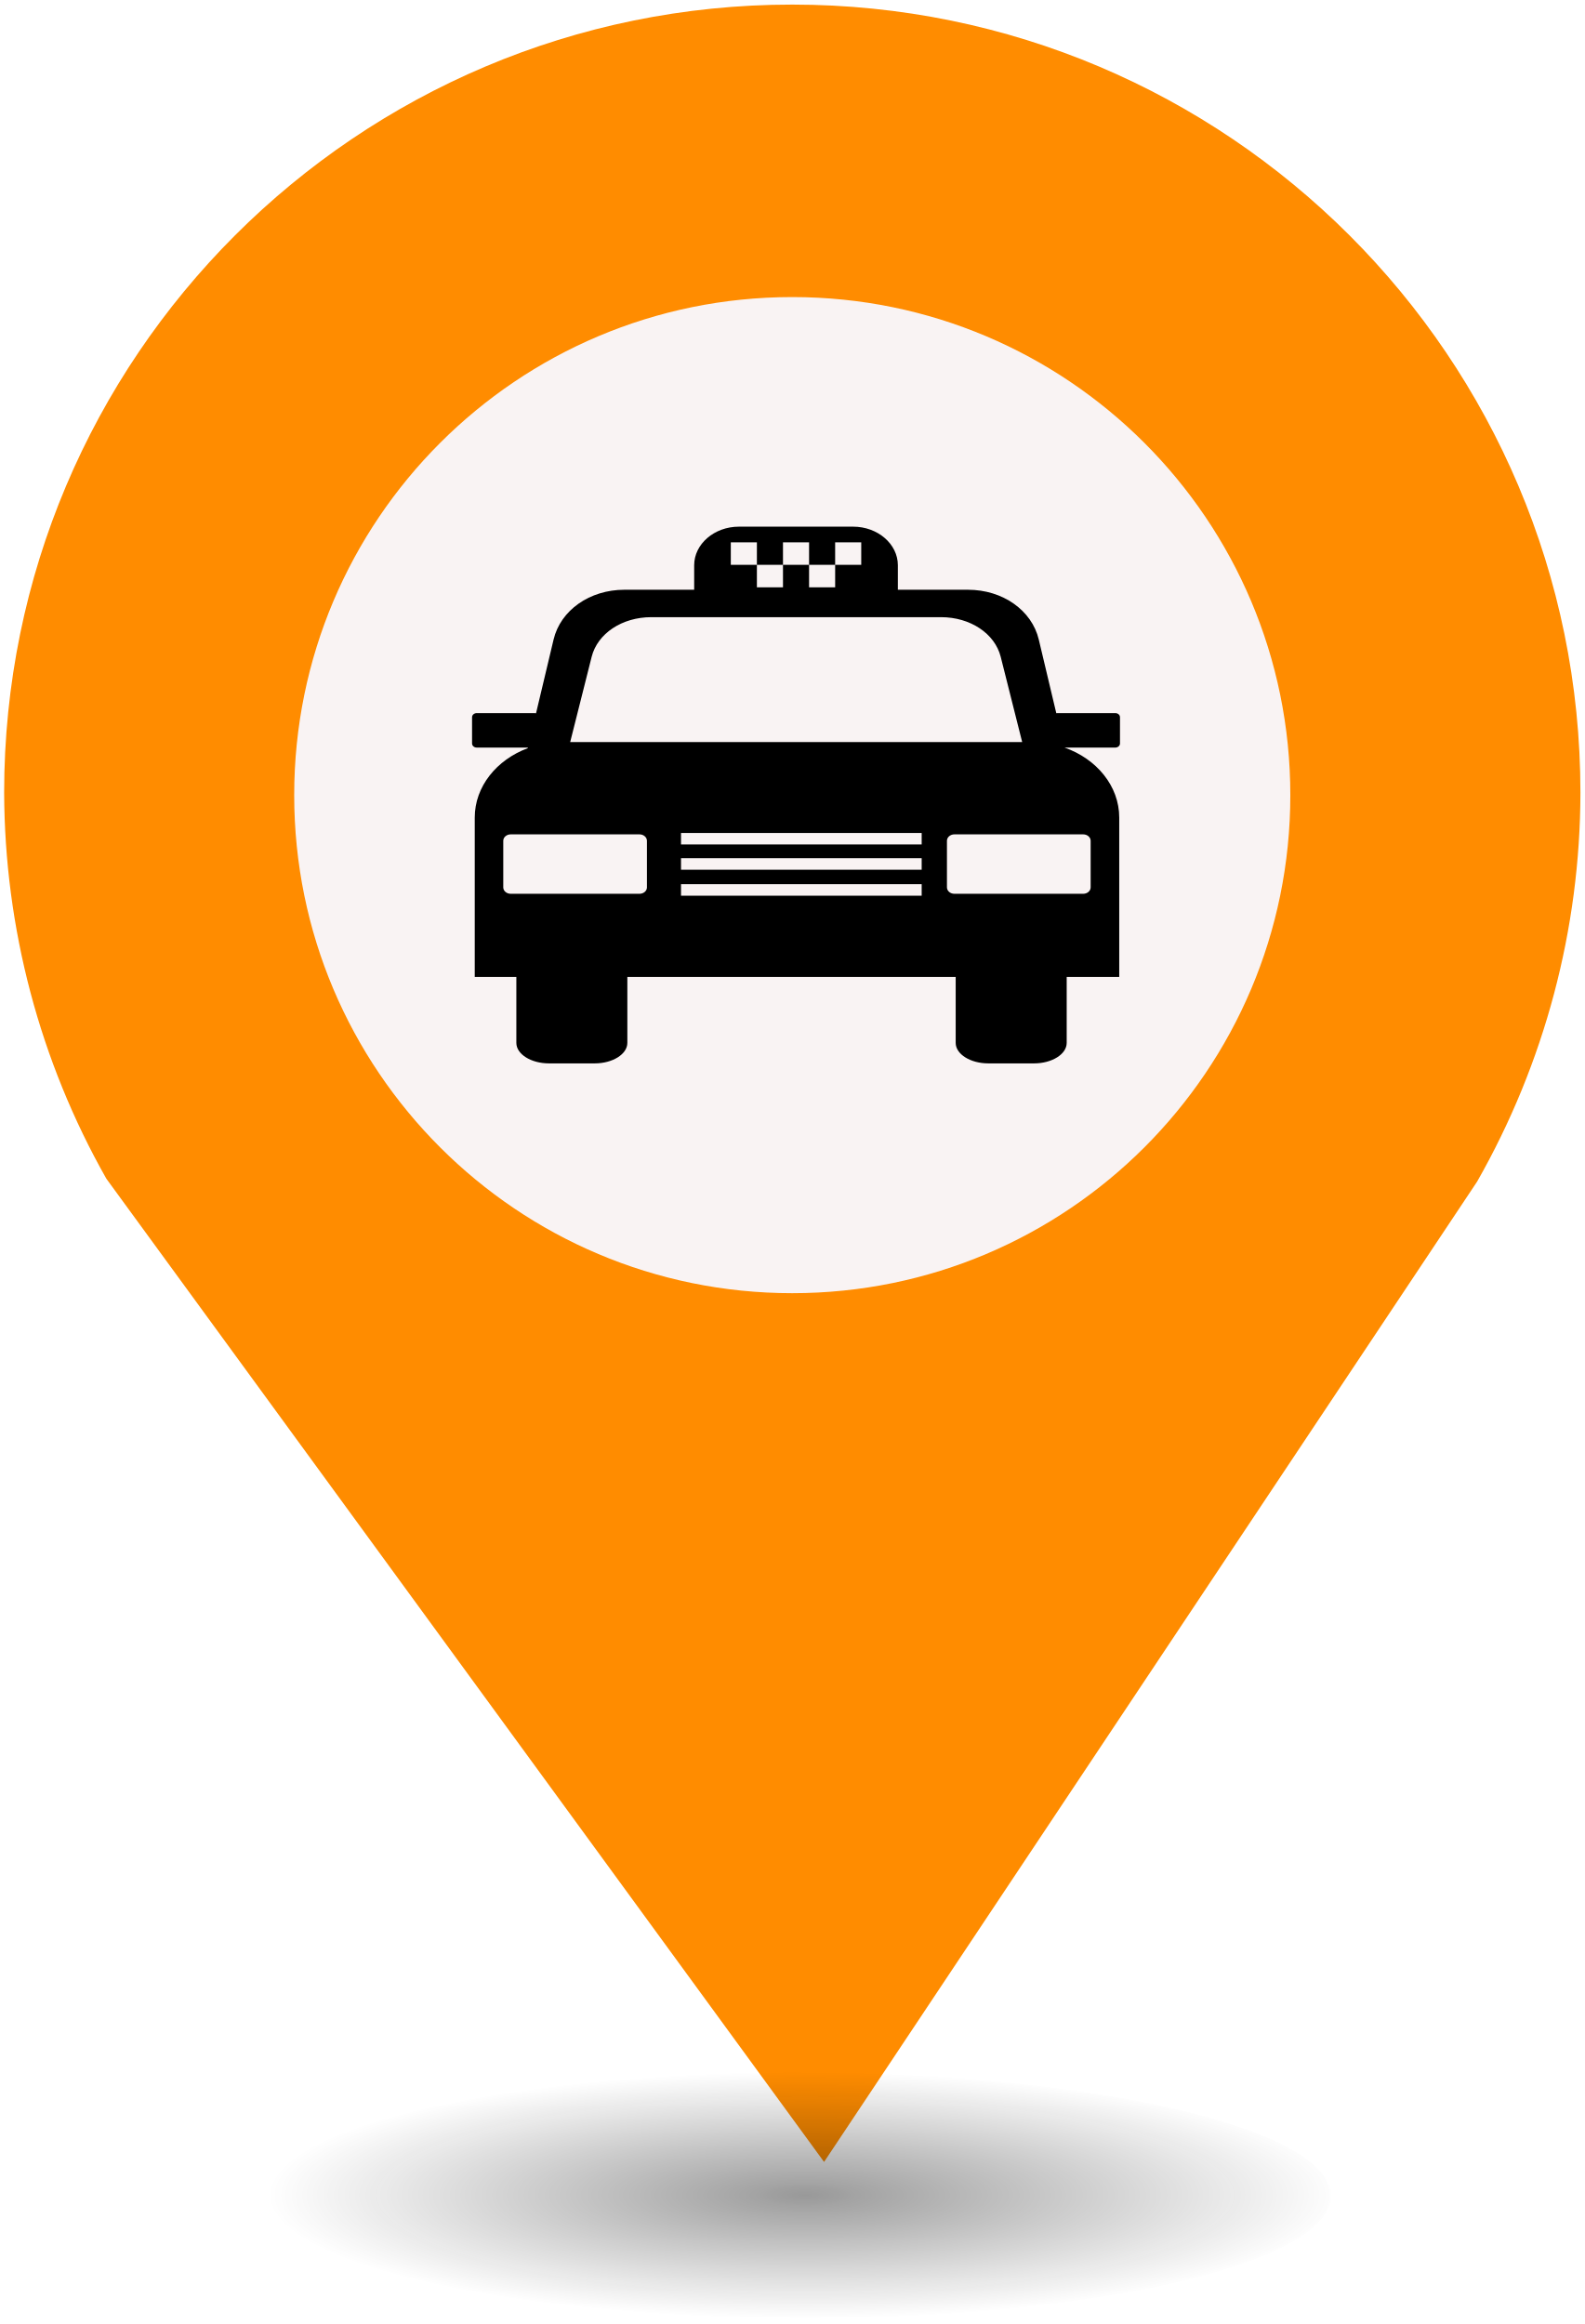
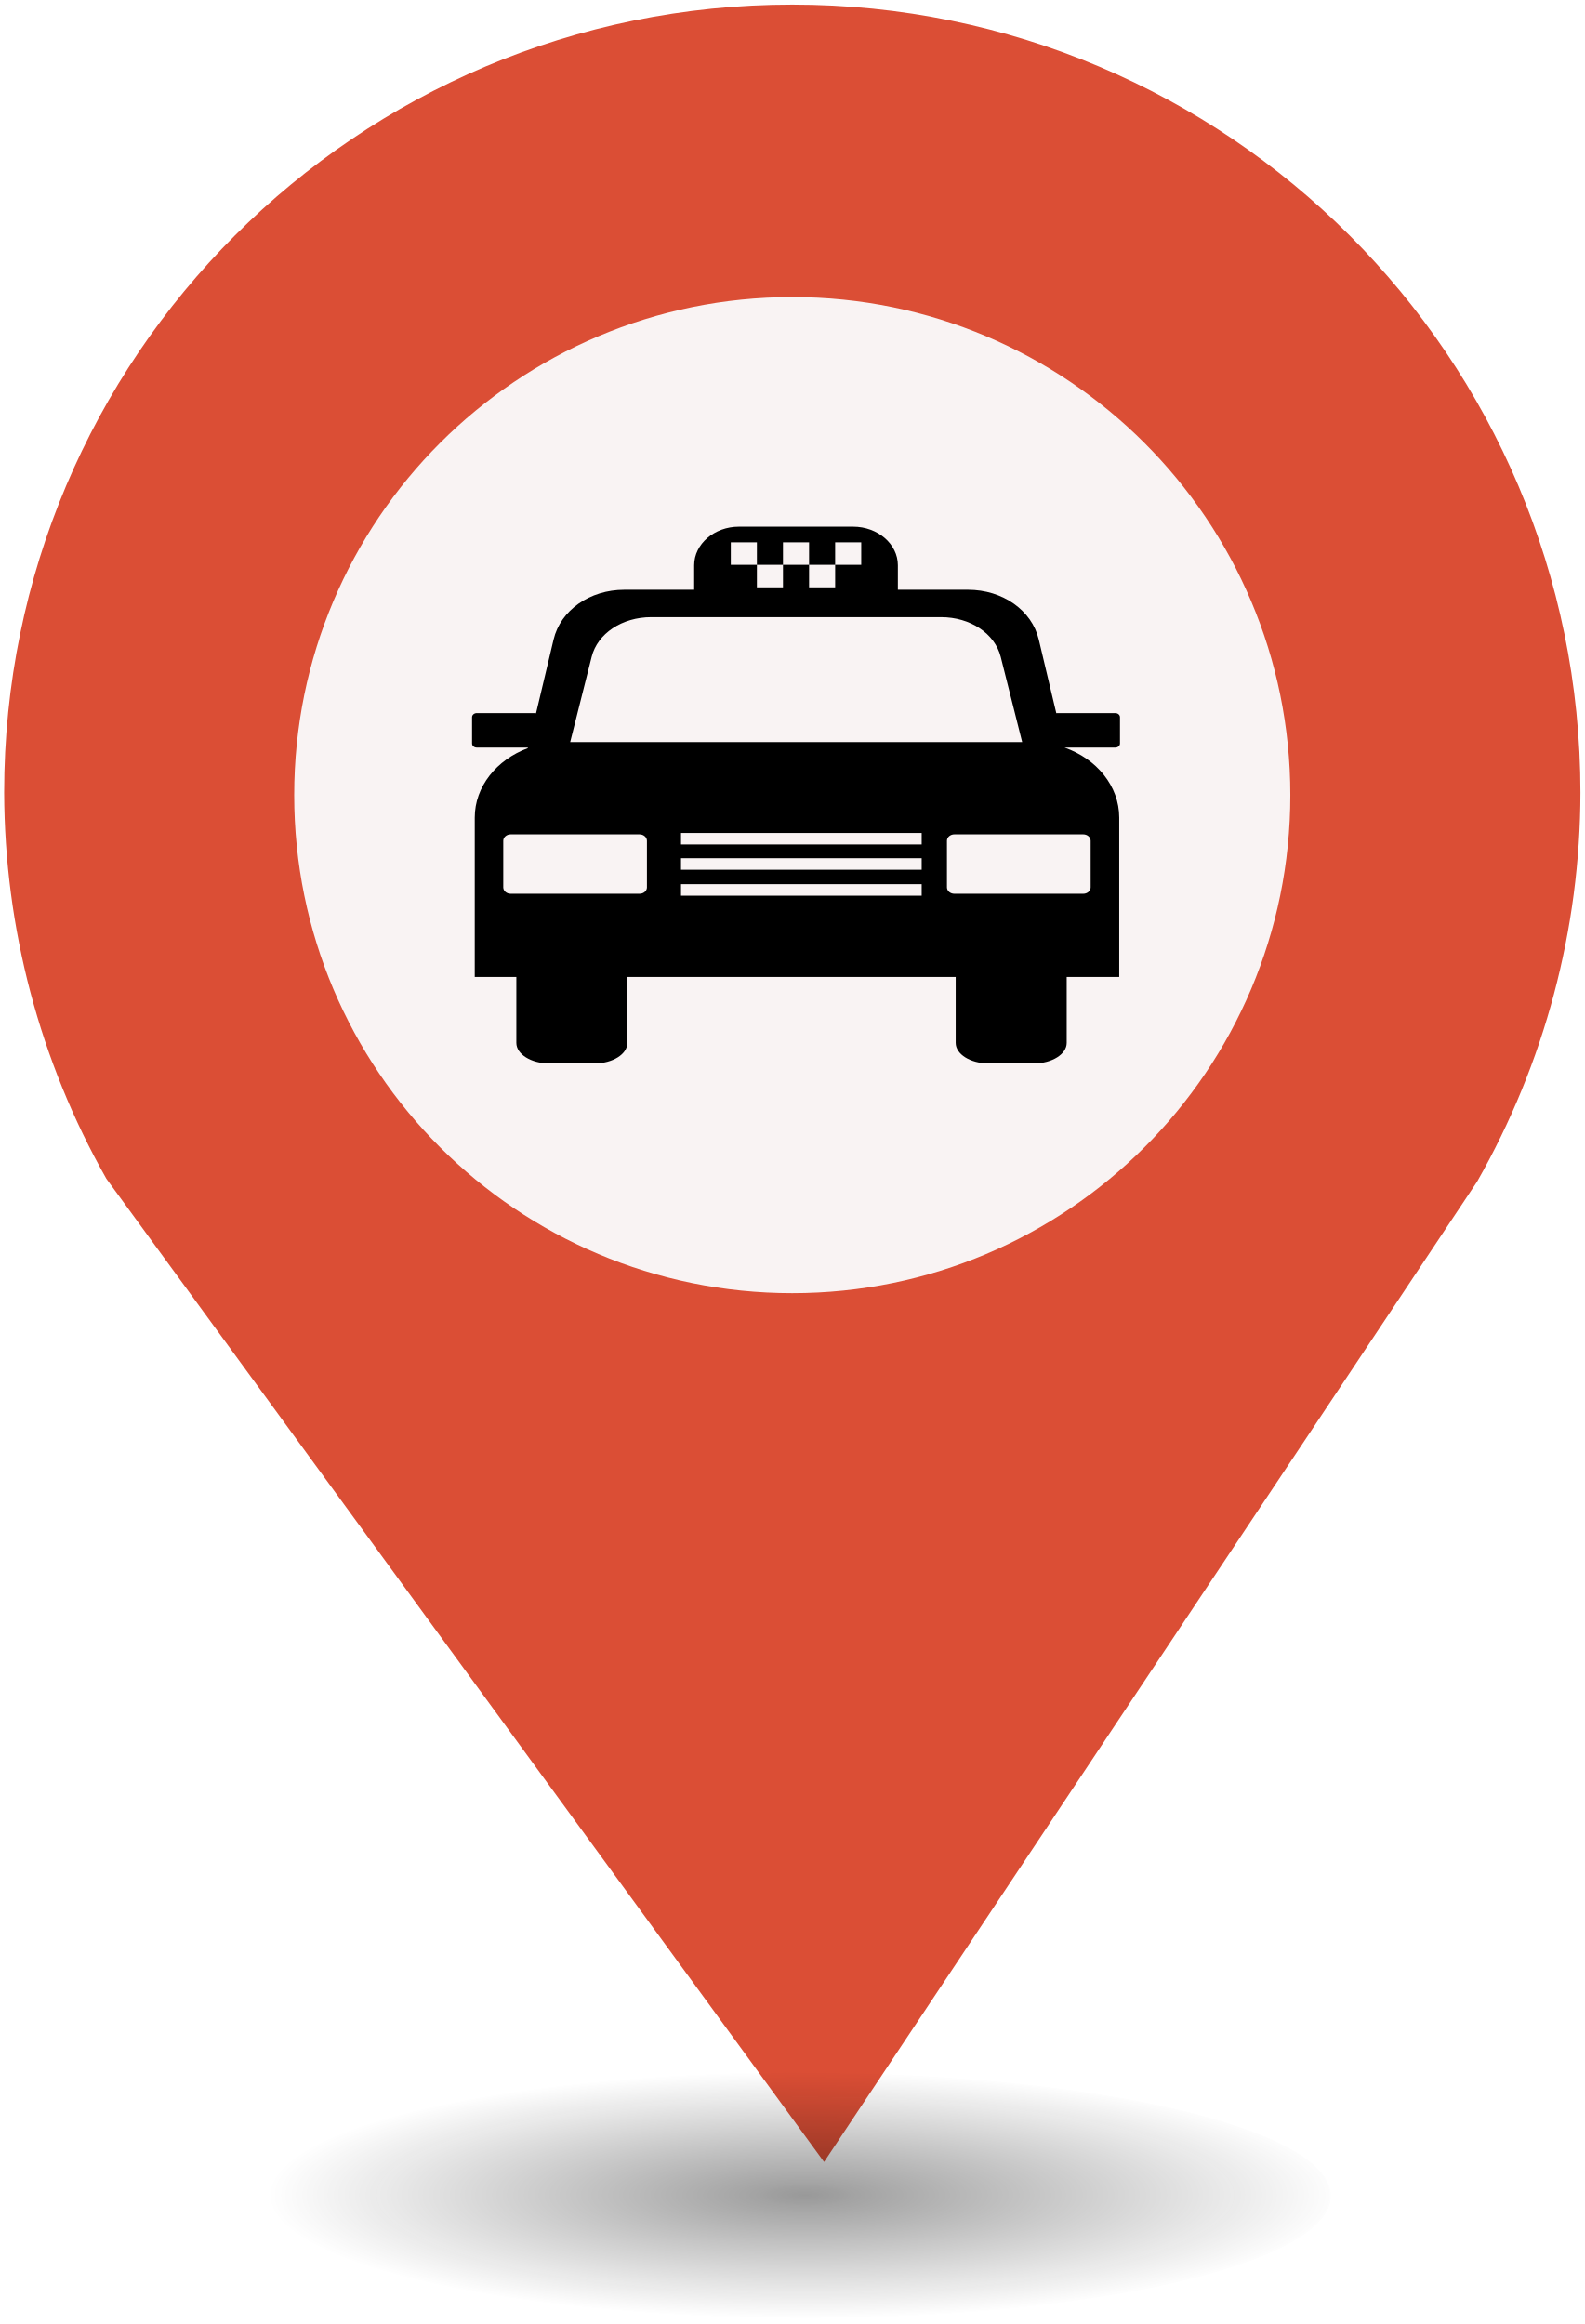
<svg xmlns="http://www.w3.org/2000/svg" height="44px" width="30px" version="1.1" viewBox="0 0 29.989 43.988" id="svg16">
  <defs id="defs7">
    <radialGradient id="a" gradientUnits="userSpaceOnUse" cy="127.6" cx="-42.75" gradientTransform="matrix(4.274964,0,0,0.98163,197.9983,-82.0888)" r="2.384">
      <stop stop-color="#010101" offset="0" id="stop2" />
      <stop stop-opacity="0" stop-color="#090909" offset="1" id="stop4" />
    </radialGradient>
  </defs>
  <g id="g26" transform="translate(-2.0760358e-7,-1.618116)">
-     <path style="fill:#FF8C00;stroke-width:4.275" id="path9" d="m 14.994,1.705 c -8.239,0 -14.917,6.678 -14.917,14.917 0.009,2.562 0.673,5.079 1.935,7.307 L 15.596,42.539 27.956,23.984 c 1.278,-2.244 1.952,-4.78 1.956,-7.362 C 29.911,8.383 23.233,1.705 14.994,1.705 Z" />
+     <path style="fill:#db4e35;stroke-width:4.275" id="path9" d="m 14.994,1.705 c -8.239,0 -14.917,6.678 -14.917,14.917 0.009,2.562 0.673,5.079 1.935,7.307 L 15.596,42.539 27.956,23.984 c 1.278,-2.244 1.952,-4.78 1.956,-7.362 C 29.911,8.383 23.233,1.705 14.994,1.705 Z" />
    <circle style="fill:#f9f3f3;stroke-width:4.275" id="circle11" r="9.427" cx="14.994" cy="16.668" />
    <ellipse style="opacity:0.4;fill:url(#a);stroke-width:4.275" id="ellipse13" cx="14.994" cy="43.18" ry="2.339" rx="10.193" />
    <rect style="fill:none;stroke-width:4.275" x="8.259" y="9.828" width="13.472" height="13.369" ry="0" rx="0" id="replace" />
    <svg version="1.1" x="8.5" y="10" viewBox="0 0 97.703 99.309" enable-background="new 0 0 100 100" xml:space="preserve" id="svg2" width="13" height="13">
      <defs id="defs28" />
      <g id="g3217" transform="translate(27.25092,-7.203862)">
        <g id="g3355" transform="translate(0.5259675,-1.51338)">
          <g id="g3394" transform="translate(-1.304037,6.106822)">
            <g id="g3432" transform="translate(1.32436,-7.06854)">
              <g id="g3490" transform="translate(14.50543,16.20117)">
                <g id="g3544" transform="translate(1.783222,7.907062)">
                  <g id="g3595" transform="translate(9.526484,-0.4690141)">
                    <g id="g3646" transform="translate(-52.35165,-3.588063)">
                      <g id="g3767" transform="translate(6.004856,8.755277)">
                        <g id="g4075" transform="translate(0.5523902,0.07303033)">
                          <g id="g4264" transform="translate(3.088074,-2.637774)">
                            <g id="g4355" transform="translate(8.460199,5.328404)">
                              <g id="g4421" transform="translate(-6.525508,7.085877)">
                                <g id="g4462" transform="translate(25.51802,13.53117)">
                                  <g id="g4500" transform="translate(80.26127,-61.02332)">
                                    <g id="g5344" transform="translate(-17.61483,53.92915)">
                                      <g id="g5294" display="none" style="display:none">
                                        <rect id="rect5296" height="196" width="394.5" display="inline" y="-80.755" x="-43.5" style="fill:#000000;display:inline" />
                                      </g>
                                      <g id="g5316" display="none" style="display:none">
                                        <g id="g5318" display="inline" style="display:inline">
                                          <path id="path5320" d="M 1.581,10.718 H 30.418 L 16,1.051 1.581,10.718 z M 17.592,6.594 c 0,0.879 -0.713,1.592 -1.592,1.592 -0.879,0 -1.592,-0.713 -1.592,-1.592 0,-0.879 0.713,-1.592 1.592,-1.592 0.879,0 1.592,0.712 1.592,1.592 z" />
                                          <rect id="rect5322" height="3.021" width="31" y="28.03" x="0.5" />
                                          <rect id="rect5324" height="11.875" width="3.021" y="13.363" x="3.667" />
                                          <rect id="rect5326" height="11.875" width="3.021" y="13.363" x="8.349" />
                                          <rect id="rect5328" height="11.875" width="3.021" y="13.363" x="20.63" />
                                          <rect id="rect5330" height="11.875" width="3.021" y="13.363" x="25.312" />
                                        </g>
                                        <path id="path5332" d="m 19.055,22.809 c -0.386,0.262 -1.035,0.524 -1.857,0.524 -1.01,0 -1.907,-0.386 -2.53,-1.11 -0.474,-0.524 -0.785,-1.246 -0.897,-2.144 h -0.773 v -0.611 h 0.711 c 0,-0.062 0,-0.125 0,-0.187 0,-0.2 0.012,-0.387 0.025,-0.561 h -0.735 v -0.624 h 0.823 c 0.15,-0.872 0.524,-1.595 1.022,-2.106 0.636,-0.66 1.446,-1.035 2.468,-1.035 0.735,0 1.309,0.212 1.658,0.399 l -0.249,0.822 c -0.312,-0.187 -0.835,-0.349 -1.396,-0.349 -0.673,0 -1.221,0.237 -1.645,0.685 -0.374,0.361 -0.623,0.922 -0.748,1.583 h 3.478 v 0.624 h -3.59 c -0.013,0.162 -0.025,0.349 -0.025,0.523 0,0.075 0,0.137 0,0.225 h 3.615 v 0.611 h -3.53 c 0.1,0.723 0.349,1.259 0.685,1.633 0.461,0.486 1.085,0.723 1.757,0.723 0.661,0 1.234,-0.249 1.521,-0.411 l 0.212,0.786 z" display="inline" style="display:inline" />
                                      </g>
                                      <g id="g5453" transform="translate(-52.62536,-10.75091)">
                                        <g id="g5403" display="none" style="display:none">
                                          <rect id="rect5405" height="196" width="394.5" display="inline" y="-80.755" x="-43.5" style="fill:#000000;display:inline" />
                                        </g>
                                        <g id="g5425" display="none" style="display:none">
                                          <g id="g5427" display="inline" style="display:inline">
                                            <path id="path5429" d="M 1.581,10.718 H 30.418 L 16,1.051 1.581,10.718 z M 17.592,6.594 c 0,0.879 -0.713,1.592 -1.592,1.592 -0.879,0 -1.592,-0.713 -1.592,-1.592 0,-0.879 0.713,-1.592 1.592,-1.592 0.879,0 1.592,0.712 1.592,1.592 z" />
                                            <rect id="rect5431" height="3.021" width="31" y="28.03" x="0.5" />
                                            <rect id="rect5433" height="11.875" width="3.021" y="13.363" x="3.667" />
                                            <rect id="rect5435" height="11.875" width="3.021" y="13.363" x="8.349" />
                                            <rect id="rect5437" height="11.875" width="3.021" y="13.363" x="20.63" />
                                            <rect id="rect5439" height="11.875" width="3.021" y="13.363" x="25.312" />
                                          </g>
                                          <path id="path5441" d="m 19.055,22.809 c -0.386,0.262 -1.035,0.524 -1.857,0.524 -1.01,0 -1.907,-0.386 -2.53,-1.11 -0.474,-0.524 -0.785,-1.246 -0.897,-2.144 h -0.773 v -0.611 h 0.711 c 0,-0.062 0,-0.125 0,-0.187 0,-0.2 0.012,-0.387 0.025,-0.561 h -0.735 v -0.624 h 0.823 c 0.15,-0.872 0.524,-1.595 1.022,-2.106 0.636,-0.66 1.446,-1.035 2.468,-1.035 0.735,0 1.309,0.212 1.658,0.399 l -0.249,0.822 c -0.312,-0.187 -0.835,-0.349 -1.396,-0.349 -0.673,0 -1.221,0.237 -1.645,0.685 -0.374,0.361 -0.623,0.922 -0.748,1.583 h 3.478 v 0.624 h -3.59 c -0.013,0.162 -0.025,0.349 -0.025,0.523 0,0.075 0,0.137 0,0.225 h 3.615 v 0.611 h -3.53 c 0.1,0.723 0.349,1.259 0.685,1.633 0.461,0.486 1.085,0.723 1.757,0.723 0.661,0 1.234,-0.249 1.521,-0.411 l 0.212,0.786 z" display="inline" style="display:inline" />
                                        </g>
                                        <g id="g5911" transform="translate(34.80392,-34.73152)">
                                          <g id="g5969" transform="translate(-76.82085,20.4639)">
                                            <g id="g6024" transform="translate(-1.526915,1.600489)">
                                              <g id="g6071" transform="translate(7.388684,1.035171)">
                                                <g id="g6187" transform="translate(-0.7100005,-4.632286)">
                                                  <g id="g6263" transform="translate(-0.667373,-5.348818)">
                                                    <g id="g6319" transform="translate(0.7972047,3.564749)">
                                                      <g id="g6384" transform="translate(-9.1472,2.261335)">
                                                        <g id="g6488" transform="translate(-2.034812,-3.404266)">
                                                          <g id="g6516" transform="translate(-0.6383233,-2.329404)">
                                                            <path id="path9425" d="m 96.367,40.334 v -3.812 c 0,-0.322 -0.306,-0.587 -0.68,-0.587 H 87.312 c -0.051,0 -0.104,0.005 -0.154,0.017 L 84.627,25.304 C 83.618,21.066 79.404,18.1 74.39,18.1 H 64.25 v -3.544 c 0,-3.068 -2.909,-5.578 -6.465,-5.578 H 41.266 c -3.556,0 -6.467,2.511 -6.467,5.578 V 18.1 H 24.705 c -5.014,0 -9.228,2.966 -10.235,7.203 L 11.935,35.961 c -0.063,-0.017 -0.129,-0.026 -0.198,-0.026 H 3.363 c -0.373,-1.3e-5 -0.679,0.265 -0.679,0.587 v 3.812 c 0,0.323 0.306,0.586 0.679,0.586 h 7.394 l -0.022,0.089 c -4.499,1.676 -7.663,5.544 -7.663,10.03 V 74.09 H 9.087 v 9.53 c 0,1.629 2.124,2.964 4.72,2.964 h 6.61 c 2.596,0 4.72,-1.334 4.72,-2.964 v -9.53 h 47.474 v 9.53 c 0,1.629 2.125,2.964 4.72,2.964 h 6.609 c 2.598,0 4.722,-1.334 4.722,-2.964 v -9.53 h 7.596 V 51.04 c 0,-4.567 -3.279,-8.493 -7.908,-10.119 h 7.337 c 0.374,0 0.68,-0.264 0.68,-0.586 z M 40.096,11.245 h 3.772 v 3.254 h 3.772 v -3.253 h 3.772 v 3.254 h 3.77 v -3.254 h 3.772 v 3.254 h -3.771 v 3.253 h -3.771 v -3.254 h -3.772 v 3.253 h -3.772 v -3.254 H 40.096 Z M 19.976,27.797 c 0.848,-3.373 4.402,-5.733 8.627,-5.733 h 41.887 c 4.227,0 7.78,2.361 8.631,5.733 l 3.103,12.325 H 16.872 Z m 7.994,33.336 c 0,0.512 -0.483,0.928 -1.073,0.928 H 8.269 c -0.59,0 -1.073,-0.416 -1.073,-0.928 v -6.736 c 0,-0.51 0.483,-0.928 1.073,-0.928 H 26.895 c 0.59,0 1.073,0.418 1.073,0.928 v 6.736 z m 39.723,1.203 H 32.897 v -1.663 h 34.796 z m 0,-3.753 H 32.897 v -1.663 h 34.796 z m 0,-3.653 H 32.897 v -1.663 h 34.796 z m 23.358,-1.461 c 0.59,0 1.074,0.418 1.074,0.928 v 6.736 c 0,0.512 -0.484,0.928 -1.074,0.928 h -18.628 c -0.591,0 -1.075,-0.416 -1.075,-0.928 v -6.736 c 0,-0.51 0.484,-0.928 1.075,-0.928 z" style="clip-rule:evenodd;fill-rule:evenodd;stroke-width:0.967" />
                                                          </g>
                                                        </g>
                                                      </g>
                                                    </g>
                                                  </g>
                                                </g>
                                              </g>
                                            </g>
                                          </g>
                                        </g>
                                      </g>
                                    </g>
                                  </g>
                                </g>
                              </g>
                            </g>
                          </g>
                        </g>
                      </g>
                    </g>
                  </g>
                </g>
              </g>
            </g>
          </g>
        </g>
      </g>
    </svg>
  </g>
</svg>
